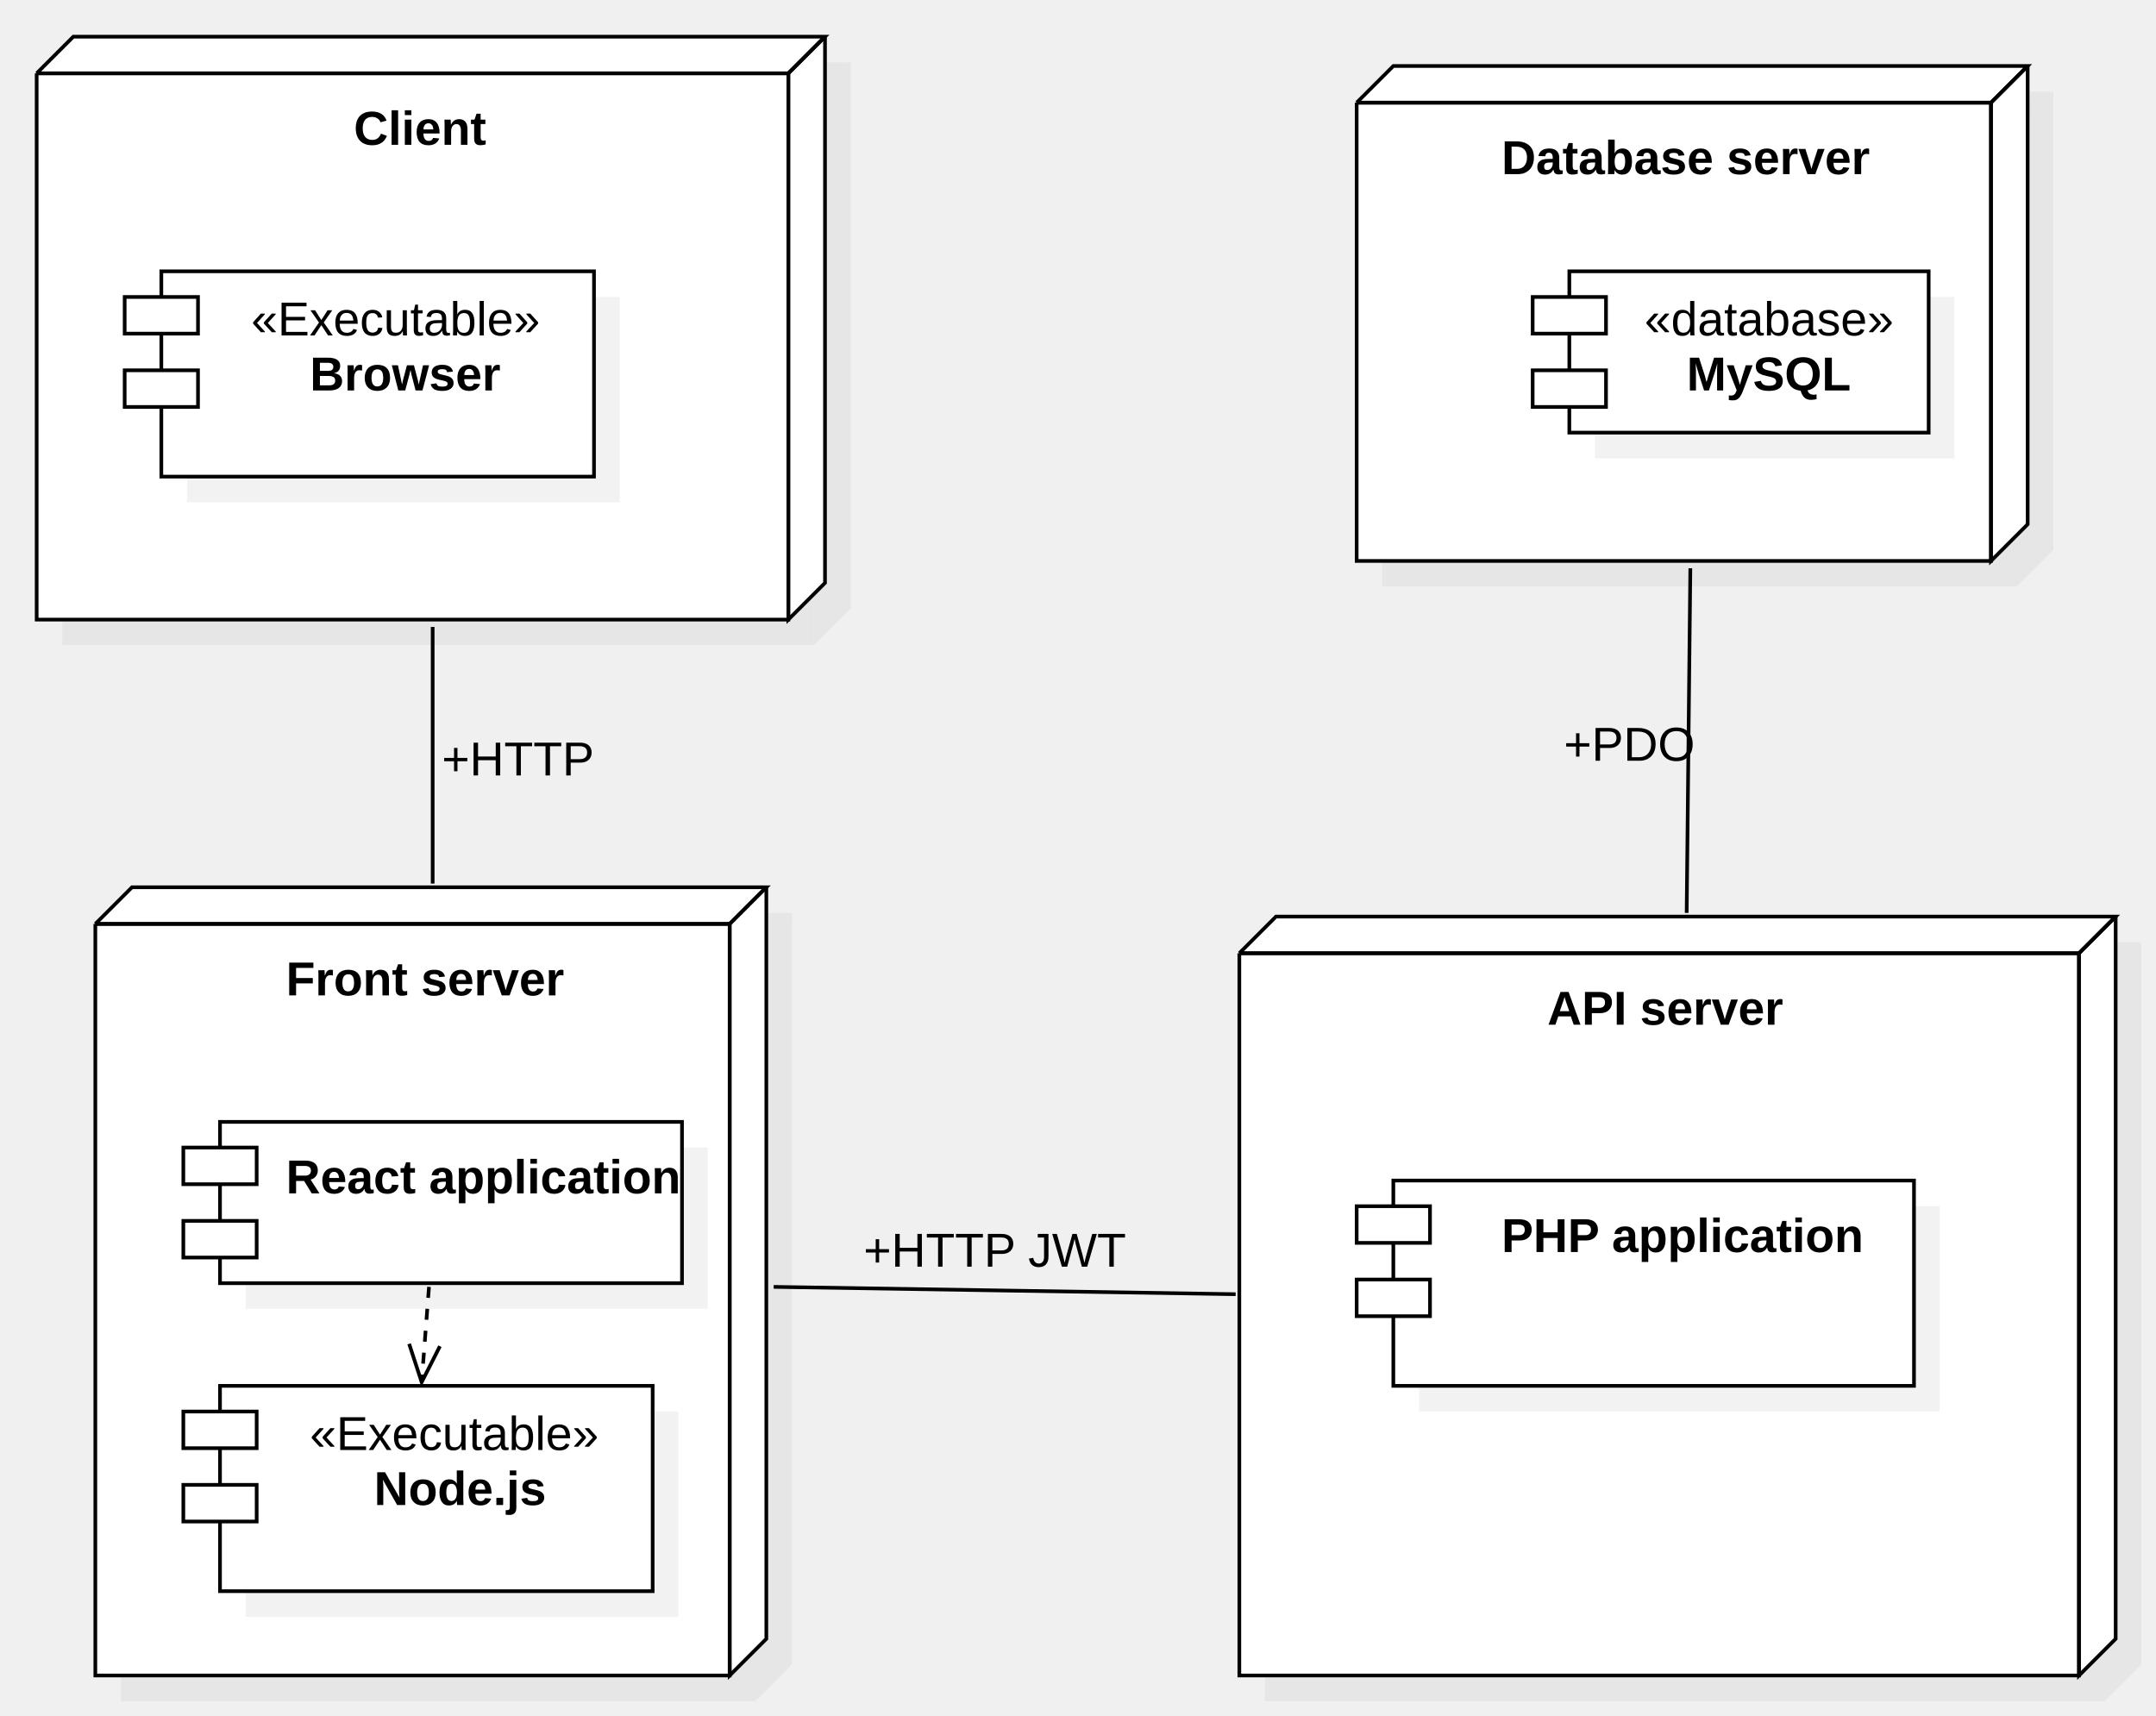
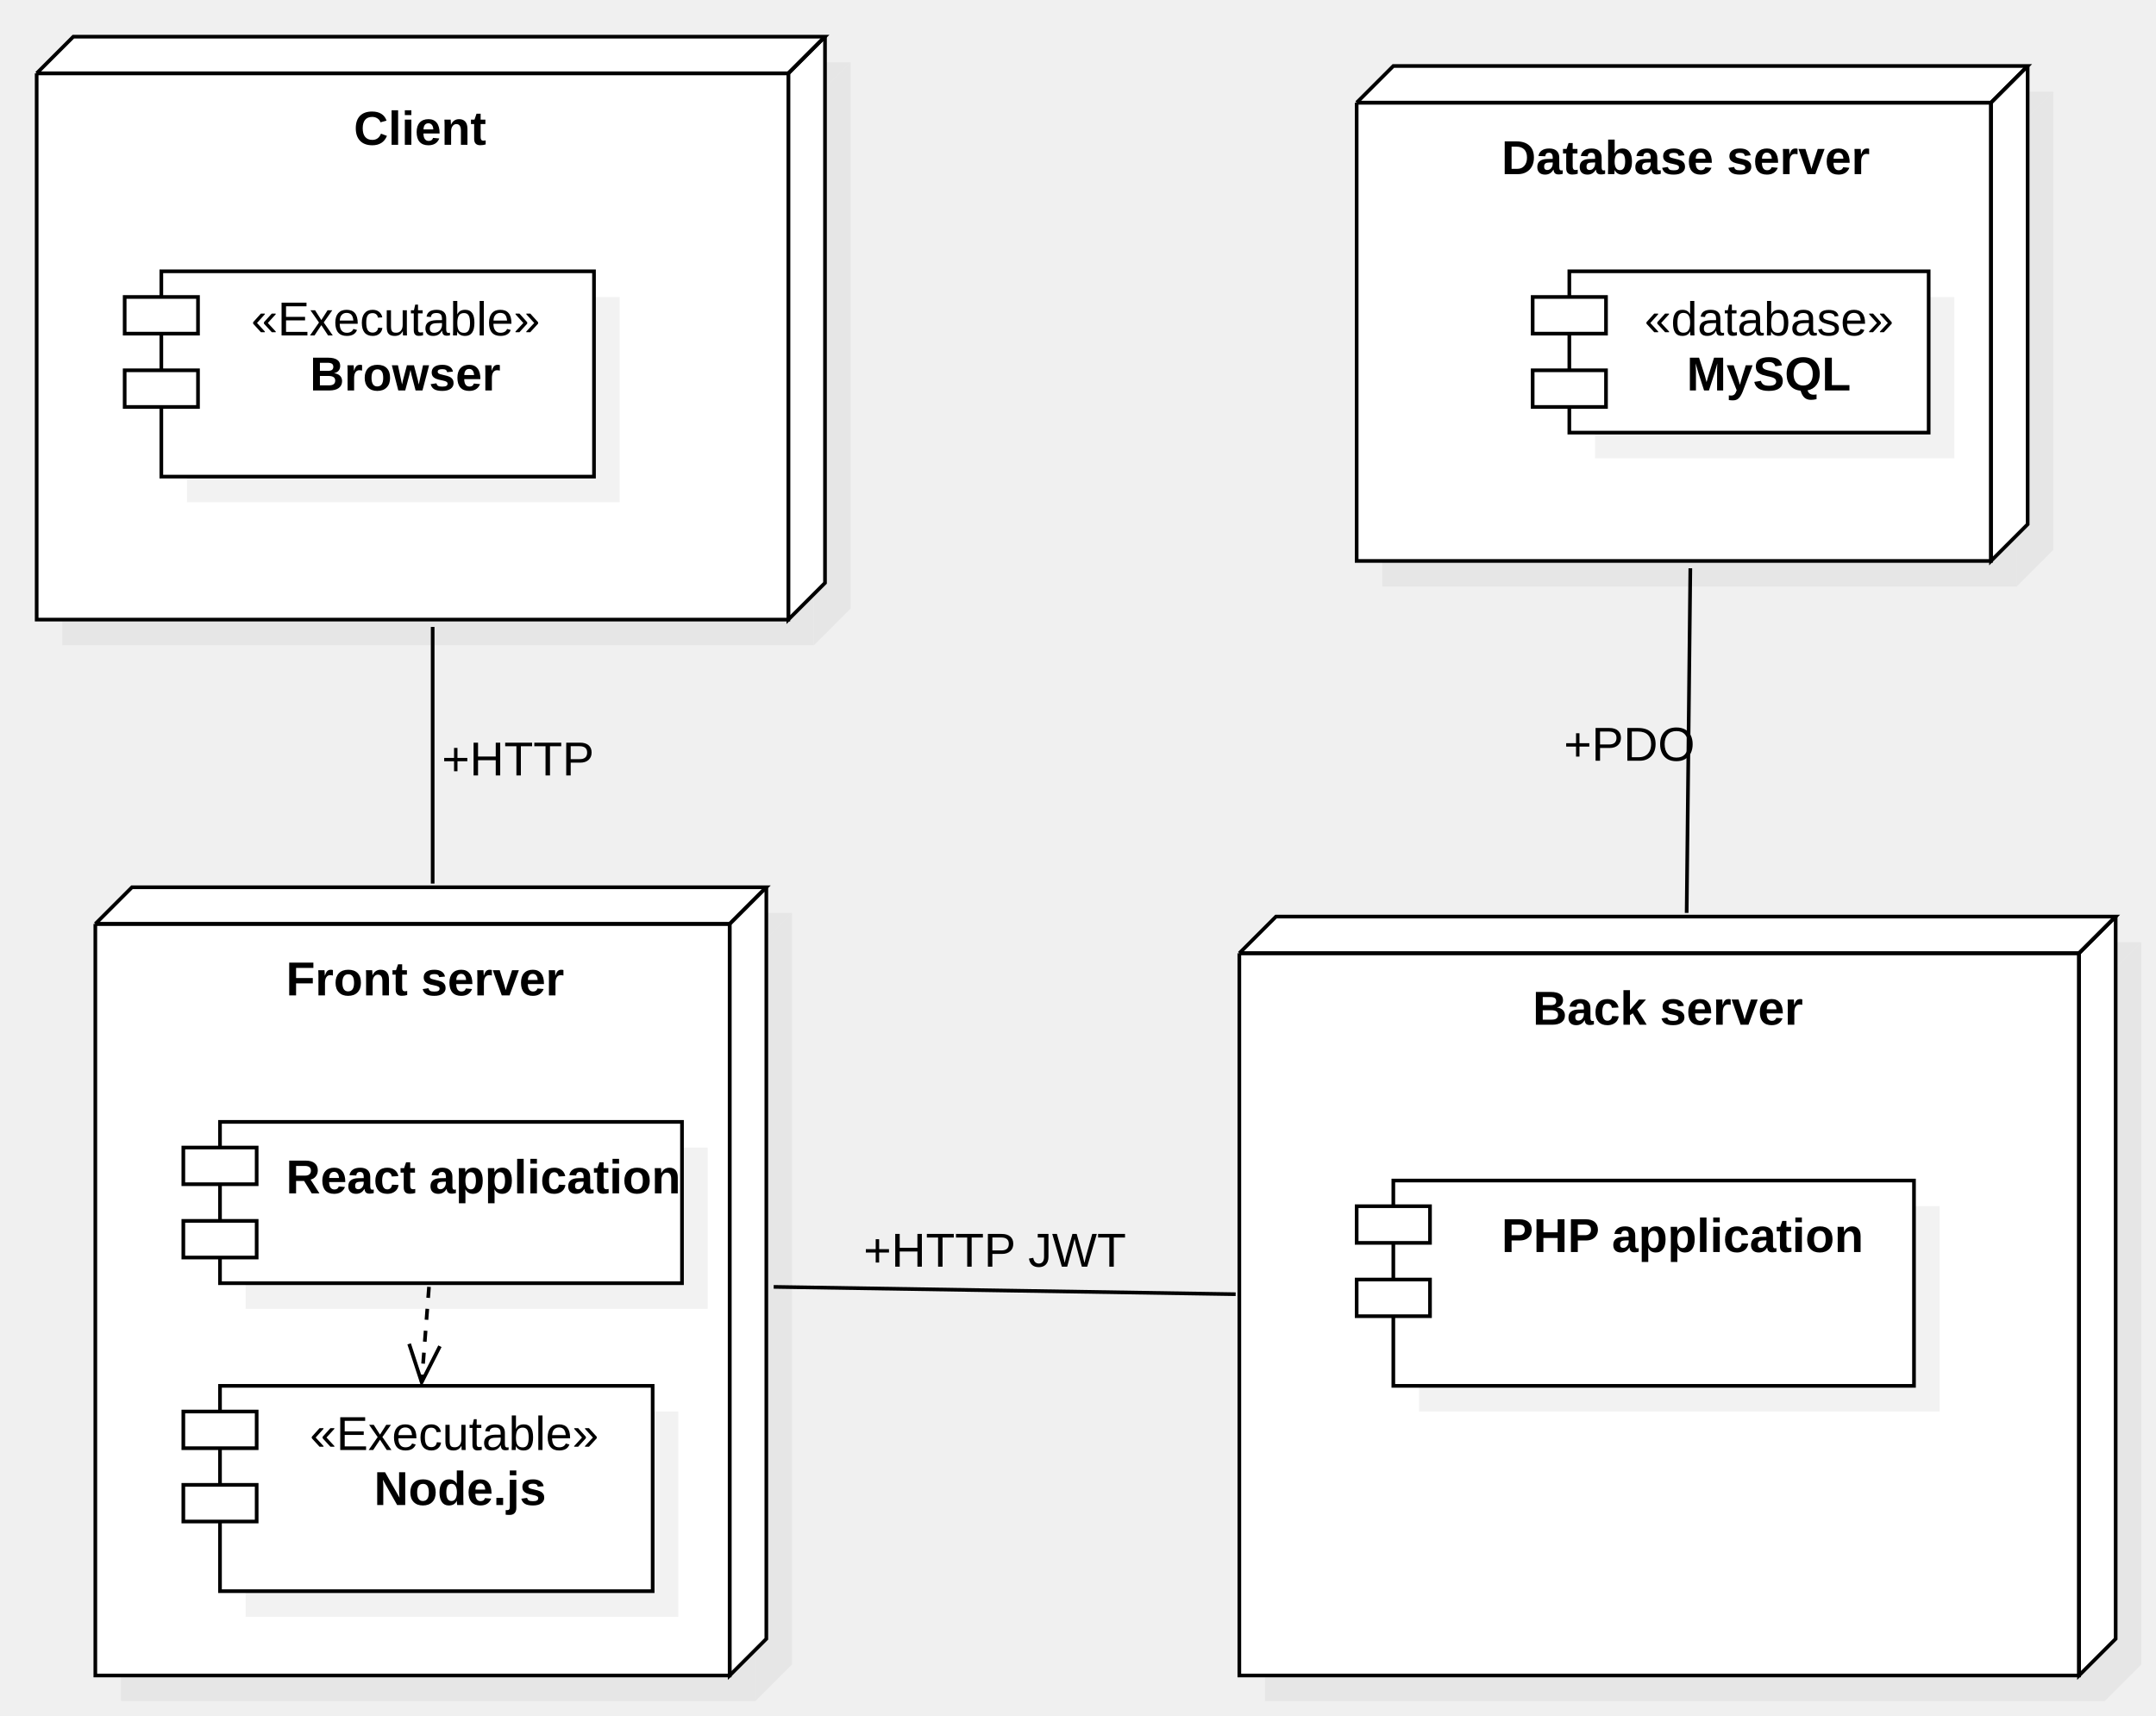
<svg xmlns="http://www.w3.org/2000/svg" version="1.1" width="588" height="468">
  <defs />
  <g>
    <g transform="translate(-14,-6) scale(1,1)">
      <path fill="#C0C0C0" stroke="none" d="M 47 265 L 220 265 L 220 470 L 47 470" opacity="0.2" />
    </g>
    <g transform="translate(-14,-6) scale(1,1)">
      <path fill="#C0C0C0" stroke="none" d="M 47 265 L 57 255 L 230 255 L 220 265" opacity="0.2" />
    </g>
    <g transform="translate(-14,-6) scale(1,1)">
      <path fill="#C0C0C0" stroke="none" d="M 230 255 L 220 265 L 220 470 L 230 460" opacity="0.2" />
    </g>
    <g transform="translate(-14,-6) scale(1,1)">
      <path fill="#ffffff" stroke="none" d="M 40 258 L 213 258 L 213 463 L 40 463" />
    </g>
    <g transform="translate(-14,-6) scale(1,1)">
      <path fill="#ffffff" stroke="none" d="M 40 258 L 50 248 L 223 248 L 213 258" />
    </g>
    <g transform="translate(-14,-6) scale(1,1)">
      <path fill="#ffffff" stroke="none" d="M 223 248 L 213 258 L 213 463 L 223 453" />
    </g>
    <g transform="translate(-14,-6) scale(1,1)">
      <path fill="none" stroke="#000000" d="M 40 258 L 213 258 L 213 463 L 40 463 L 40 258" stroke-miterlimit="10" />
    </g>
    <g transform="translate(-14,-6) scale(1,1)">
      <path fill="none" stroke="#000000" d="M 40 258 L 50 248 L 223 248 L 213 258 L 40 258" stroke-miterlimit="10" />
    </g>
    <g transform="translate(-14,-6) scale(1,1)">
      <path fill="none" stroke="#000000" d="M 223 248 L 213 258 L 213 463 L 223 453 L 223 248" stroke-miterlimit="10" />
    </g>
    <g transform="translate(-14,-6) scale(1,1)">
      <g>
        <path fill="none" stroke="none" />
        <text fill="#000000" stroke="none" font-family="Arial" font-size="13px" font-style="normal" font-weight="bold" text-decoration="none" x="92" y="277.5">Front server</text>
      </g>
    </g>
    <g transform="translate(-14,-6) scale(1,1)">
      <path fill="#C0C0C0" stroke="none" d="M 31 33 L 236 33 L 236 182 L 31 182" opacity="0.2" />
    </g>
    <g transform="translate(-14,-6) scale(1,1)">
      <path fill="#C0C0C0" stroke="none" d="M 31 33 L 41 23 L 246 23 L 236 33" opacity="0.2" />
    </g>
    <g transform="translate(-14,-6) scale(1,1)">
      <path fill="#C0C0C0" stroke="none" d="M 246 23 L 236 33 L 236 182 L 246 172" opacity="0.2" />
    </g>
    <g transform="translate(-14,-6) scale(1,1)">
      <path fill="#ffffff" stroke="none" d="M 24 26 L 229 26 L 229 175 L 24 175" />
    </g>
    <g transform="translate(-14,-6) scale(1,1)">
      <path fill="#ffffff" stroke="none" d="M 24 26 L 34 16 L 239 16 L 229 26" />
    </g>
    <g transform="translate(-14,-6) scale(1,1)">
      <path fill="#ffffff" stroke="none" d="M 239 16 L 229 26 L 229 175 L 239 165" />
    </g>
    <g transform="translate(-14,-6) scale(1,1)">
      <path fill="none" stroke="#000000" d="M 24 26 L 229 26 L 229 175 L 24 175 L 24 26" stroke-miterlimit="10" />
    </g>
    <g transform="translate(-14,-6) scale(1,1)">
      <path fill="none" stroke="#000000" d="M 24 26 L 34 16 L 239 16 L 229 26 L 24 26" stroke-miterlimit="10" />
    </g>
    <g transform="translate(-14,-6) scale(1,1)">
      <path fill="none" stroke="#000000" d="M 239 16 L 229 26 L 229 175 L 239 165 L 239 16" stroke-miterlimit="10" />
    </g>
    <g transform="translate(-14,-6) scale(1,1)">
      <g>
        <path fill="none" stroke="none" />
        <text fill="#000000" stroke="none" font-family="Arial" font-size="13px" font-style="normal" font-weight="bold" text-decoration="none" x="110.5" y="45.5">Client</text>
      </g>
    </g>
    <g transform="translate(-14,-6) scale(1,1)">
      <rect fill="#C0C0C0" stroke="none" x="65" y="87" width="118" height="56" opacity="0.2" />
    </g>
    <g transform="translate(-14,-6) scale(1,1)">
      <rect fill="#ffffff" stroke="none" x="58" y="80" width="118" height="56" />
    </g>
    <g transform="translate(-14,-6) scale(1,1)">
      <path fill="none" stroke="#000000" d="M 58 80 L 176 80 L 176 136 L 58 136 L 58 80 Z Z" stroke-miterlimit="10" />
    </g>
    <g transform="translate(-14,-6) scale(1,1)">
      <rect fill="#ffffff" stroke="none" x="48" y="87" width="20" height="10" />
    </g>
    <g transform="translate(-14,-6) scale(1,1)">
      <path fill="none" stroke="#000000" d="M 48 87 L 68 87 L 68 97 L 48 97 L 48 87 Z Z" stroke-miterlimit="10" />
    </g>
    <g transform="translate(-14,-6) scale(1,1)">
      <rect fill="#ffffff" stroke="none" x="48" y="107" width="20" height="10" />
    </g>
    <g transform="translate(-14,-6) scale(1,1)">
      <path fill="none" stroke="#000000" d="M 48 107 L 68 107 L 68 117 L 48 117 L 48 107 Z Z" stroke-miterlimit="10" />
    </g>
    <g transform="translate(-14,-6) scale(1,1)">
      <g>
        <path fill="none" stroke="none" />
        <text fill="#000000" stroke="none" font-family="Arial" font-size="13px" font-style="normal" font-weight="normal" text-decoration="none" x="82.5" y="97.5">«Executable»</text>
      </g>
    </g>
    <g transform="translate(-14,-6) scale(1,1)">
      <g>
        <path fill="none" stroke="none" />
        <text fill="#000000" stroke="none" font-family="Arial" font-size="13px" font-style="normal" font-weight="bold" text-decoration="none" x="98.5" y="112.5">Browser</text>
      </g>
    </g>
    <g transform="translate(-14,-6) scale(1,1)">
      <path fill="#C0C0C0" stroke="none" d="M 359 273 L 588 273 L 588 470 L 359 470" opacity="0.2" />
    </g>
    <g transform="translate(-14,-6) scale(1,1)">
      <path fill="#C0C0C0" stroke="none" d="M 359 273 L 369 263 L 598 263 L 588 273" opacity="0.2" />
    </g>
    <g transform="translate(-14,-6) scale(1,1)">
      <path fill="#C0C0C0" stroke="none" d="M 598 263 L 588 273 L 588 470 L 598 460" opacity="0.2" />
    </g>
    <g transform="translate(-14,-6) scale(1,1)">
      <path fill="#ffffff" stroke="none" d="M 352 266 L 581 266 L 581 463 L 352 463" />
    </g>
    <g transform="translate(-14,-6) scale(1,1)">
      <path fill="#ffffff" stroke="none" d="M 352 266 L 362 256 L 591 256 L 581 266" />
    </g>
    <g transform="translate(-14,-6) scale(1,1)">
      <path fill="#ffffff" stroke="none" d="M 591 256 L 581 266 L 581 463 L 591 453" />
    </g>
    <g transform="translate(-14,-6) scale(1,1)">
      <path fill="none" stroke="#000000" d="M 352 266 L 581 266 L 581 463 L 352 463 L 352 266" stroke-miterlimit="10" />
    </g>
    <g transform="translate(-14,-6) scale(1,1)">
      <path fill="none" stroke="#000000" d="M 352 266 L 362 256 L 591 256 L 581 266 L 352 266" stroke-miterlimit="10" />
    </g>
    <g transform="translate(-14,-6) scale(1,1)">
      <path fill="none" stroke="#000000" d="M 591 256 L 581 266 L 581 463 L 591 453 L 591 256" stroke-miterlimit="10" />
    </g>
    <g transform="translate(-14,-6) scale(1,1)">
      <g>
        <path fill="none" stroke="none" />
-         <text fill="#000000" stroke="none" font-family="Arial" font-size="13px" font-style="normal" font-weight="bold" text-decoration="none" x="436" y="285.5">API server</text>
+         <text fill="#000000" stroke="none" font-family="Arial" font-size="13px" font-style="normal" font-weight="bold" text-decoration="none" x="432" y="285.5">Back server</text>
      </g>
    </g>
    <g transform="translate(-14,-6) scale(1,1)">
      <path fill="#C0C0C0" stroke="none" d="M 391 41 L 564 41 L 564 166 L 391 166" opacity="0.2" />
    </g>
    <g transform="translate(-14,-6) scale(1,1)">
      <path fill="#C0C0C0" stroke="none" d="M 391 41 L 401 31 L 574 31 L 564 41" opacity="0.2" />
    </g>
    <g transform="translate(-14,-6) scale(1,1)">
      <path fill="#C0C0C0" stroke="none" d="M 574 31 L 564 41 L 564 166 L 574 156" opacity="0.2" />
    </g>
    <g transform="translate(-14,-6) scale(1,1)">
      <path fill="#ffffff" stroke="none" d="M 384 34 L 557 34 L 557 159 L 384 159" />
    </g>
    <g transform="translate(-14,-6) scale(1,1)">
      <path fill="#ffffff" stroke="none" d="M 384 34 L 394 24 L 567 24 L 557 34" />
    </g>
    <g transform="translate(-14,-6) scale(1,1)">
      <path fill="#ffffff" stroke="none" d="M 567 24 L 557 34 L 557 159 L 567 149" />
    </g>
    <g transform="translate(-14,-6) scale(1,1)">
      <path fill="none" stroke="#000000" d="M 384 34 L 557 34 L 557 159 L 384 159 L 384 34" stroke-miterlimit="10" />
    </g>
    <g transform="translate(-14,-6) scale(1,1)">
      <path fill="none" stroke="#000000" d="M 384 34 L 394 24 L 567 24 L 557 34 L 384 34" stroke-miterlimit="10" />
    </g>
    <g transform="translate(-14,-6) scale(1,1)">
      <path fill="none" stroke="#000000" d="M 567 24 L 557 34 L 557 159 L 567 149 L 567 24" stroke-miterlimit="10" />
    </g>
    <g transform="translate(-14,-6) scale(1,1)">
      <g>
        <path fill="none" stroke="none" />
        <text fill="#000000" stroke="none" font-family="Arial" font-size="13px" font-style="normal" font-weight="bold" text-decoration="none" x="423.5" y="53.5">Database server</text>
      </g>
    </g>
    <g transform="translate(-14,-6) scale(1,1)">
      <rect fill="#C0C0C0" stroke="none" x="449" y="87" width="98" height="44" opacity="0.2" />
    </g>
    <g transform="translate(-14,-6) scale(1,1)">
      <rect fill="#ffffff" stroke="none" x="442" y="80" width="98" height="44" />
    </g>
    <g transform="translate(-14,-6) scale(1,1)">
      <path fill="none" stroke="#000000" d="M 442 80 L 540 80 L 540 124 L 442 124 L 442 80 Z Z" stroke-miterlimit="10" />
    </g>
    <g transform="translate(-14,-6) scale(1,1)">
      <rect fill="#ffffff" stroke="none" x="432" y="87" width="20" height="10" />
    </g>
    <g transform="translate(-14,-6) scale(1,1)">
      <path fill="none" stroke="#000000" d="M 432 87 L 452 87 L 452 97 L 432 97 L 432 87 Z Z" stroke-miterlimit="10" />
    </g>
    <g transform="translate(-14,-6) scale(1,1)">
      <rect fill="#ffffff" stroke="none" x="432" y="107" width="20" height="10" />
    </g>
    <g transform="translate(-14,-6) scale(1,1)">
      <path fill="none" stroke="#000000" d="M 432 107 L 452 107 L 452 117 L 432 117 L 432 107 Z Z" stroke-miterlimit="10" />
    </g>
    <g transform="translate(-14,-6) scale(1,1)">
      <g>
        <path fill="none" stroke="none" />
        <text fill="#000000" stroke="none" font-family="Arial" font-size="13px" font-style="normal" font-weight="normal" text-decoration="none" x="462.5" y="97.5">«database»</text>
      </g>
    </g>
    <g transform="translate(-14,-6) scale(1,1)">
      <g>
        <path fill="none" stroke="none" />
        <text fill="#000000" stroke="none" font-family="Arial" font-size="13px" font-style="normal" font-weight="bold" text-decoration="none" x="474" y="112.5">MySQL</text>
      </g>
    </g>
    <g transform="translate(-14,-6) scale(1,1)">
      <rect fill="#C0C0C0" stroke="none" x="401" y="335" width="142" height="56" opacity="0.2" />
    </g>
    <g transform="translate(-14,-6) scale(1,1)">
      <rect fill="#ffffff" stroke="none" x="394" y="328" width="142" height="56" />
    </g>
    <g transform="translate(-14,-6) scale(1,1)">
      <path fill="none" stroke="#000000" d="M 394 328 L 536 328 L 536 384 L 394 384 L 394 328 Z Z" stroke-miterlimit="10" />
    </g>
    <g transform="translate(-14,-6) scale(1,1)">
      <rect fill="#ffffff" stroke="none" x="384" y="335" width="20" height="10" />
    </g>
    <g transform="translate(-14,-6) scale(1,1)">
      <path fill="none" stroke="#000000" d="M 384 335 L 404 335 L 404 345 L 384 345 L 384 335 Z Z" stroke-miterlimit="10" />
    </g>
    <g transform="translate(-14,-6) scale(1,1)">
      <rect fill="#ffffff" stroke="none" x="384" y="355" width="20" height="10" />
    </g>
    <g transform="translate(-14,-6) scale(1,1)">
      <path fill="none" stroke="#000000" d="M 384 355 L 404 355 L 404 365 L 384 365 L 384 355 Z Z" stroke-miterlimit="10" />
    </g>
    <g transform="translate(-14,-6) scale(1,1)">
      <g>
        <path fill="none" stroke="none" />
        <text fill="#000000" stroke="none" font-family="Arial" font-size="13px" font-style="normal" font-weight="bold" text-decoration="none" x="423.5" y="347.5">PHP application</text>
      </g>
    </g>
    <g transform="translate(-14,-6) scale(1,1)">
      <rect fill="#C0C0C0" stroke="none" x="81" y="391" width="118" height="56" opacity="0.2" />
    </g>
    <g transform="translate(-14,-6) scale(1,1)">
      <rect fill="#ffffff" stroke="none" x="74" y="384" width="118" height="56" />
    </g>
    <g transform="translate(-14,-6) scale(1,1)">
      <path fill="none" stroke="#000000" d="M 74 384 L 192 384 L 192 440 L 74 440 L 74 384 Z Z" stroke-miterlimit="10" />
    </g>
    <g transform="translate(-14,-6) scale(1,1)">
      <rect fill="#ffffff" stroke="none" x="64" y="391" width="20" height="10" />
    </g>
    <g transform="translate(-14,-6) scale(1,1)">
      <path fill="none" stroke="#000000" d="M 64 391 L 84 391 L 84 401 L 64 401 L 64 391 Z Z" stroke-miterlimit="10" />
    </g>
    <g transform="translate(-14,-6) scale(1,1)">
      <rect fill="#ffffff" stroke="none" x="64" y="411" width="20" height="10" />
    </g>
    <g transform="translate(-14,-6) scale(1,1)">
      <path fill="none" stroke="#000000" d="M 64 411 L 84 411 L 84 421 L 64 421 L 64 411 Z Z" stroke-miterlimit="10" />
    </g>
    <g transform="translate(-14,-6) scale(1,1)">
      <g>
        <path fill="none" stroke="none" />
        <text fill="#000000" stroke="none" font-family="Arial" font-size="13px" font-style="normal" font-weight="normal" text-decoration="none" x="98.5" y="401.5">«Executable»</text>
      </g>
    </g>
    <g transform="translate(-14,-6) scale(1,1)">
      <g>
        <path fill="none" stroke="none" />
        <text fill="#000000" stroke="none" font-family="Arial" font-size="13px" font-style="normal" font-weight="bold" text-decoration="none" x="116" y="416.5">Node.js</text>
      </g>
    </g>
    <g transform="translate(-14,-6) scale(1,1)">
      <path fill="none" stroke="#000000" d="M 225 357 L 351 359" stroke-miterlimit="10" />
    </g>
    <g transform="translate(-14,-6) scale(1,1)">
      <g>
        <path fill="none" stroke="none" />
        <text fill="#000000" stroke="none" font-family="Arial" font-size="13px" font-style="normal" font-weight="normal" text-decoration="none" x="249.5" y="351.5">+HTTP JWT</text>
      </g>
    </g>
    <g transform="translate(-14,-6) scale(1,1)">
      <path fill="none" stroke="#000000" d="M 474 255 L 475 161" stroke-miterlimit="10" />
    </g>
    <g transform="translate(-14,-6) scale(1,1)">
      <g>
        <path fill="none" stroke="none" />
        <text fill="#000000" stroke="none" font-family="Arial" font-size="13px" font-style="normal" font-weight="normal" text-decoration="none" x="440.5" y="213.5">+PDO</text>
      </g>
    </g>
    <g transform="translate(-14,-6) scale(1,1)">
      <path fill="none" stroke="#000000" d="M 132 177 L 132 247" stroke-miterlimit="10" />
    </g>
    <g transform="translate(-14,-6) scale(1,1)">
      <g>
        <path fill="none" stroke="none" />
        <text fill="#000000" stroke="none" font-family="Arial" font-size="13px" font-style="normal" font-weight="normal" text-decoration="none" x="134.5" y="217.5">+HTTP</text>
      </g>
    </g>
    <g transform="translate(-14,-6) scale(1,1)">
      <rect fill="#C0C0C0" stroke="none" x="81" y="319" width="126" height="44" opacity="0.2" />
    </g>
    <g transform="translate(-14,-6) scale(1,1)">
      <rect fill="#ffffff" stroke="none" x="74" y="312" width="126" height="44" />
    </g>
    <g transform="translate(-14,-6) scale(1,1)">
      <path fill="none" stroke="#000000" d="M 74 312 L 200 312 L 200 356 L 74 356 L 74 312 Z Z" stroke-miterlimit="10" />
    </g>
    <g transform="translate(-14,-6) scale(1,1)">
      <rect fill="#ffffff" stroke="none" x="64" y="319" width="20" height="10" />
    </g>
    <g transform="translate(-14,-6) scale(1,1)">
      <path fill="none" stroke="#000000" d="M 64 319 L 84 319 L 84 329 L 64 329 L 64 319 Z Z" stroke-miterlimit="10" />
    </g>
    <g transform="translate(-14,-6) scale(1,1)">
      <rect fill="#ffffff" stroke="none" x="64" y="339" width="20" height="10" />
    </g>
    <g transform="translate(-14,-6) scale(1,1)">
      <path fill="none" stroke="#000000" d="M 64 339 L 84 339 L 84 349 L 64 349 L 64 339 Z Z" stroke-miterlimit="10" />
    </g>
    <g transform="translate(-14,-6) scale(1,1)">
      <g>
        <path fill="none" stroke="none" />
        <text fill="#000000" stroke="none" font-family="Arial" font-size="13px" font-style="normal" font-weight="bold" text-decoration="none" x="92" y="331.5">React application</text>
      </g>
    </g>
    <g transform="translate(-14,-6) scale(1,1)">
      <path fill="none" stroke="#000000" d="M 131 357 L 129 383" stroke-miterlimit="10" stroke-dasharray="3" />
    </g>
    <g transform="translate(-14,-6) scale(1,1)">
      <path fill="none" stroke="#000000" d="M 125.582 372.544 L 129 383 L 133.977 373.19" stroke-miterlimit="10" />
    </g>
  </g>
</svg>
